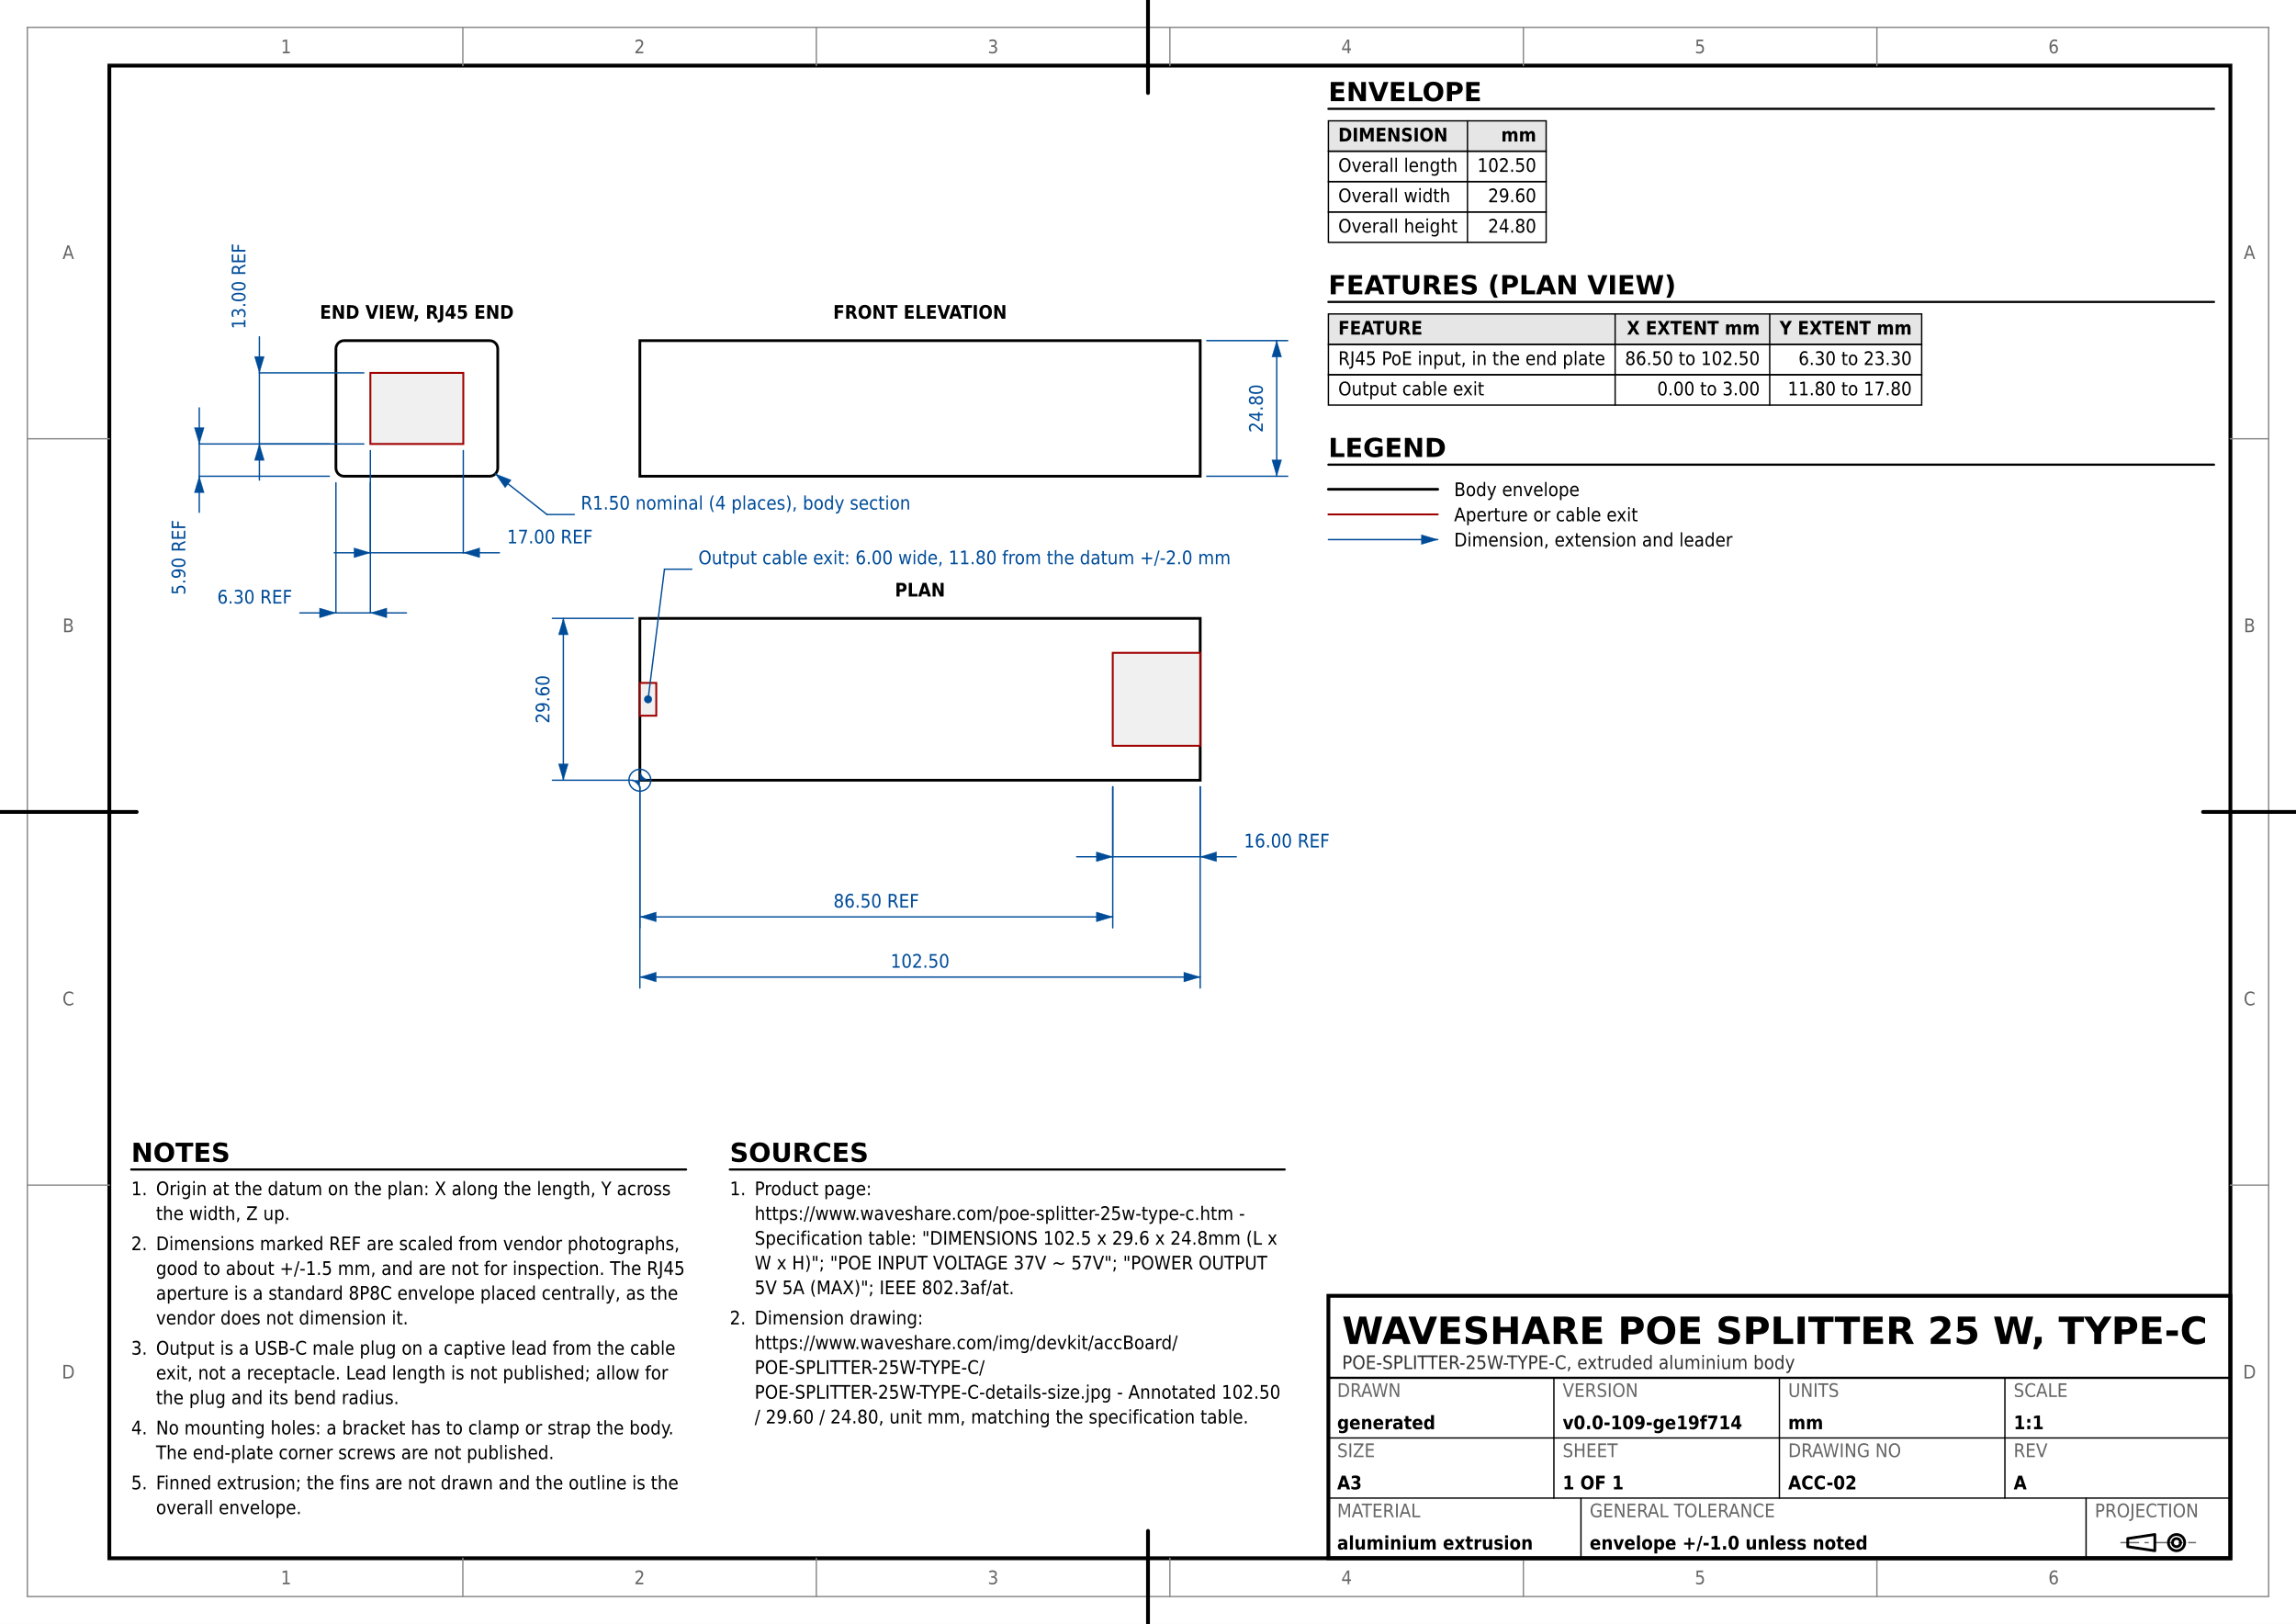
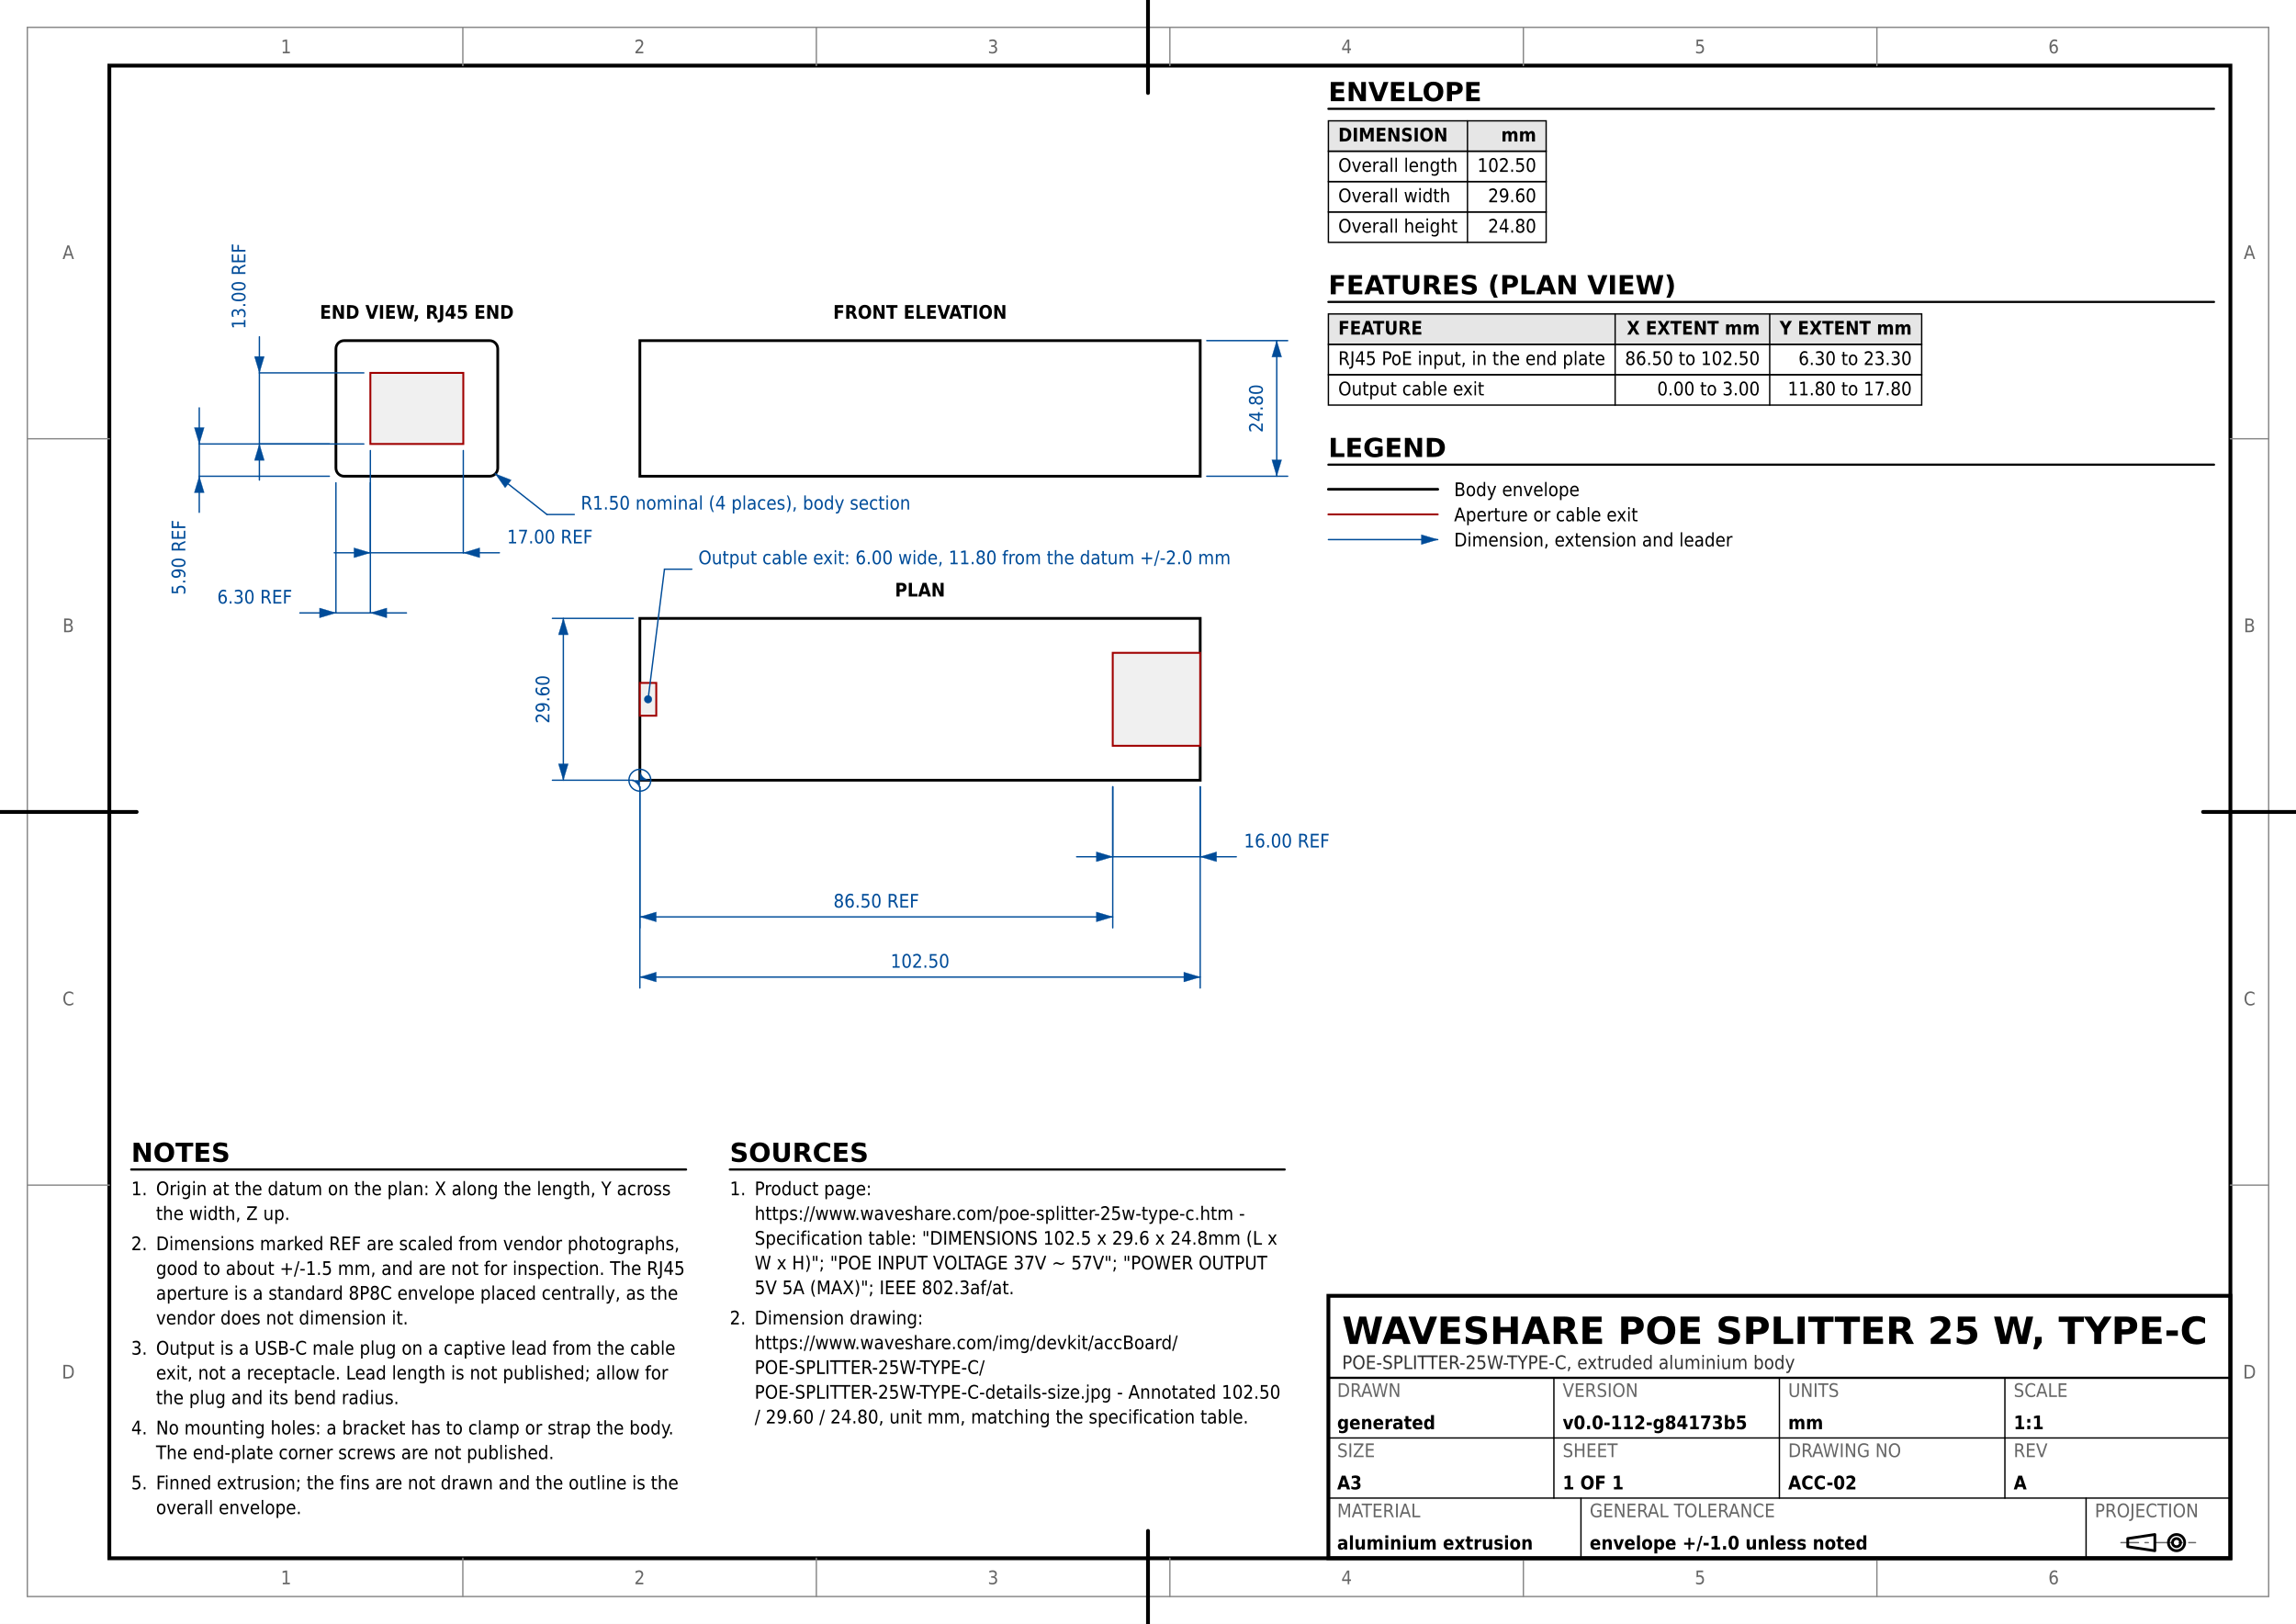
<svg xmlns="http://www.w3.org/2000/svg" version="1.1" width="420mm" height="297mm" viewBox="0 0 420 297">
  <rect width="100%" height="100%" fill="#ffffff" />
  <rect x="5" y="5" width="410" height="287" fill="none" stroke="#888888" stroke-width="0.25" />
  <rect x="20" y="12" width="388" height="273" fill="none" stroke="#000000" stroke-width="0.7" />
  <text x="52.333" y="289.75" font-family="DejaVu Sans Condensed, DejaVu Sans, Liberation Sans, sans-serif" font-size="3.429" fill="#666666" text-anchor="middle">1</text>
  <text x="52.333" y="9.75" font-family="DejaVu Sans Condensed, DejaVu Sans, Liberation Sans, sans-serif" font-size="3.429" fill="#666666" text-anchor="middle">1</text>
  <line x1="84.667" y1="292" x2="84.667" y2="285" stroke="#888888" stroke-width="0.25" stroke-linecap="round" />
  <line x1="84.667" y1="12" x2="84.667" y2="5" stroke="#888888" stroke-width="0.25" stroke-linecap="round" />
  <text x="117" y="289.75" font-family="DejaVu Sans Condensed, DejaVu Sans, Liberation Sans, sans-serif" font-size="3.429" fill="#666666" text-anchor="middle">2</text>
  <text x="117" y="9.75" font-family="DejaVu Sans Condensed, DejaVu Sans, Liberation Sans, sans-serif" font-size="3.429" fill="#666666" text-anchor="middle">2</text>
  <line x1="149.333" y1="292" x2="149.333" y2="285" stroke="#888888" stroke-width="0.25" stroke-linecap="round" />
  <line x1="149.333" y1="12" x2="149.333" y2="5" stroke="#888888" stroke-width="0.25" stroke-linecap="round" />
  <text x="181.667" y="289.75" font-family="DejaVu Sans Condensed, DejaVu Sans, Liberation Sans, sans-serif" font-size="3.429" fill="#666666" text-anchor="middle">3</text>
  <text x="181.667" y="9.75" font-family="DejaVu Sans Condensed, DejaVu Sans, Liberation Sans, sans-serif" font-size="3.429" fill="#666666" text-anchor="middle">3</text>
  <line x1="214" y1="292" x2="214" y2="285" stroke="#888888" stroke-width="0.25" stroke-linecap="round" />
  <line x1="214" y1="12" x2="214" y2="5" stroke="#888888" stroke-width="0.25" stroke-linecap="round" />
  <text x="246.333" y="289.75" font-family="DejaVu Sans Condensed, DejaVu Sans, Liberation Sans, sans-serif" font-size="3.429" fill="#666666" text-anchor="middle">4</text>
  <text x="246.333" y="9.75" font-family="DejaVu Sans Condensed, DejaVu Sans, Liberation Sans, sans-serif" font-size="3.429" fill="#666666" text-anchor="middle">4</text>
  <line x1="278.667" y1="292" x2="278.667" y2="285" stroke="#888888" stroke-width="0.25" stroke-linecap="round" />
  <line x1="278.667" y1="12" x2="278.667" y2="5" stroke="#888888" stroke-width="0.25" stroke-linecap="round" />
  <text x="311" y="289.75" font-family="DejaVu Sans Condensed, DejaVu Sans, Liberation Sans, sans-serif" font-size="3.429" fill="#666666" text-anchor="middle">5</text>
  <text x="311" y="9.75" font-family="DejaVu Sans Condensed, DejaVu Sans, Liberation Sans, sans-serif" font-size="3.429" fill="#666666" text-anchor="middle">5</text>
  <line x1="343.333" y1="292" x2="343.333" y2="285" stroke="#888888" stroke-width="0.25" stroke-linecap="round" />
  <line x1="343.333" y1="12" x2="343.333" y2="5" stroke="#888888" stroke-width="0.25" stroke-linecap="round" />
  <text x="375.667" y="289.75" font-family="DejaVu Sans Condensed, DejaVu Sans, Liberation Sans, sans-serif" font-size="3.429" fill="#666666" text-anchor="middle">6</text>
  <text x="375.667" y="9.75" font-family="DejaVu Sans Condensed, DejaVu Sans, Liberation Sans, sans-serif" font-size="3.429" fill="#666666" text-anchor="middle">6</text>
  <text x="12.5" y="252.125" font-family="DejaVu Sans Condensed, DejaVu Sans, Liberation Sans, sans-serif" font-size="3.429" fill="#666666" text-anchor="middle">D</text>
  <text x="411.5" y="252.125" font-family="DejaVu Sans Condensed, DejaVu Sans, Liberation Sans, sans-serif" font-size="3.429" fill="#666666" text-anchor="middle">D</text>
  <line x1="5" y1="216.75" x2="20" y2="216.75" stroke="#888888" stroke-width="0.25" stroke-linecap="round" />
  <line x1="408" y1="216.75" x2="415" y2="216.75" stroke="#888888" stroke-width="0.25" stroke-linecap="round" />
  <text x="12.5" y="183.875" font-family="DejaVu Sans Condensed, DejaVu Sans, Liberation Sans, sans-serif" font-size="3.429" fill="#666666" text-anchor="middle">C</text>
  <text x="411.5" y="183.875" font-family="DejaVu Sans Condensed, DejaVu Sans, Liberation Sans, sans-serif" font-size="3.429" fill="#666666" text-anchor="middle">C</text>
  <line x1="5" y1="148.5" x2="20" y2="148.5" stroke="#888888" stroke-width="0.25" stroke-linecap="round" />
  <line x1="408" y1="148.5" x2="415" y2="148.5" stroke="#888888" stroke-width="0.25" stroke-linecap="round" />
  <text x="12.5" y="115.625" font-family="DejaVu Sans Condensed, DejaVu Sans, Liberation Sans, sans-serif" font-size="3.429" fill="#666666" text-anchor="middle">B</text>
  <text x="411.5" y="115.625" font-family="DejaVu Sans Condensed, DejaVu Sans, Liberation Sans, sans-serif" font-size="3.429" fill="#666666" text-anchor="middle">B</text>
  <line x1="5" y1="80.25" x2="20" y2="80.25" stroke="#888888" stroke-width="0.25" stroke-linecap="round" />
  <line x1="408" y1="80.25" x2="415" y2="80.25" stroke="#888888" stroke-width="0.25" stroke-linecap="round" />
  <text x="12.5" y="47.375" font-family="DejaVu Sans Condensed, DejaVu Sans, Liberation Sans, sans-serif" font-size="3.429" fill="#666666" text-anchor="middle">A</text>
  <text x="411.5" y="47.375" font-family="DejaVu Sans Condensed, DejaVu Sans, Liberation Sans, sans-serif" font-size="3.429" fill="#666666" text-anchor="middle">A</text>
  <line x1="210" y1="297" x2="210" y2="280" stroke="#000000" stroke-width="0.7" stroke-linecap="round" />
  <line x1="210" y1="17" x2="210" y2="0" stroke="#000000" stroke-width="0.7" stroke-linecap="round" />
  <line x1="0" y1="148.5" x2="25" y2="148.5" stroke="#000000" stroke-width="0.7" stroke-linecap="round" />
  <line x1="403" y1="148.5" x2="420" y2="148.5" stroke="#000000" stroke-width="0.7" stroke-linecap="round" />
  <rect x="117.05" y="62.3" width="102.5" height="24.8" fill="none" stroke="#000000" stroke-width="0.5" />
  <rect x="117.05" y="113.1" width="102.5" height="29.6" fill="none" stroke="#000000" stroke-width="0.5" />
  <rect x="61.45" y="62.3" width="29.6" height="24.8" fill="none" stroke="#000000" stroke-width="0.5" rx="1.5" ry="1.5" />
  <text x="168.3" y="58.3" font-family="DejaVu Sans Condensed, DejaVu Sans, Liberation Sans, sans-serif" font-size="3.429" fill="#000000" text-anchor="middle" font-weight="bold">FRONT ELEVATION</text>
  <text x="168.3" y="109.1" font-family="DejaVu Sans Condensed, DejaVu Sans, Liberation Sans, sans-serif" font-size="3.429" fill="#000000" text-anchor="middle" font-weight="bold">PLAN</text>
  <text x="76.25" y="58.3" font-family="DejaVu Sans Condensed, DejaVu Sans, Liberation Sans, sans-serif" font-size="3.429" fill="#000000" text-anchor="middle" font-weight="bold">END VIEW, RJ45 END</text>
  <rect x="203.55" y="119.4" width="16" height="17" fill="#f0f0f0" stroke="#a00000" stroke-width="0.35" />
  <rect x="67.75" y="68.2" width="17" height="13" fill="#f0f0f0" stroke="#a00000" stroke-width="0.35" />
  <line x1="67.75" y1="82.4" x2="67.75" y2="101.1" stroke="#004c99" stroke-width="0.25" stroke-linecap="round" />
  <line x1="84.75" y1="82.4" x2="84.75" y2="101.1" stroke="#004c99" stroke-width="0.25" stroke-linecap="round" />
  <line x1="67.75" y1="101.1" x2="84.75" y2="101.1" stroke="#004c99" stroke-width="0.25" stroke-linecap="round" />
  <polygon points="67.75,101.1 64.75,100.2 64.75,102" fill="#004c99" stroke="#004c99" stroke-width="0.05" stroke-linejoin="round" />
  <polygon points="84.75,101.1 87.75,102 87.75,100.2" fill="#004c99" stroke="#004c99" stroke-width="0.05" stroke-linejoin="round" />
  <line x1="61.15" y1="101.1" x2="67.75" y2="101.1" stroke="#004c99" stroke-width="0.25" stroke-linecap="round" />
  <line x1="84.75" y1="101.1" x2="91.35" y2="101.1" stroke="#004c99" stroke-width="0.25" stroke-linecap="round" />
  <text x="92.75" y="99.391" font-family="DejaVu Sans Condensed, DejaVu Sans, Liberation Sans, sans-serif" font-size="3.429" fill="#004c99" text-anchor="start">17.00 REF</text>
  <line x1="61.45" y1="88.3" x2="61.45" y2="112.1" stroke="#004c99" stroke-width="0.25" stroke-linecap="round" />
  <line x1="67.75" y1="88.3" x2="67.75" y2="112.1" stroke="#004c99" stroke-width="0.25" stroke-linecap="round" />
  <line x1="61.45" y1="112.1" x2="67.75" y2="112.1" stroke="#004c99" stroke-width="0.25" stroke-linecap="round" />
  <polygon points="61.45,112.1 58.45,111.2 58.45,113" fill="#004c99" stroke="#004c99" stroke-width="0.05" stroke-linejoin="round" />
  <polygon points="67.75,112.1 70.75,113 70.75,111.2" fill="#004c99" stroke="#004c99" stroke-width="0.05" stroke-linejoin="round" />
  <line x1="54.85" y1="112.1" x2="61.45" y2="112.1" stroke="#004c99" stroke-width="0.25" stroke-linecap="round" />
  <line x1="67.75" y1="112.1" x2="74.35" y2="112.1" stroke="#004c99" stroke-width="0.25" stroke-linecap="round" />
  <text x="53.45" y="110.391" font-family="DejaVu Sans Condensed, DejaVu Sans, Liberation Sans, sans-serif" font-size="3.429" fill="#004c99" text-anchor="end">6.30 REF</text>
  <line x1="66.55" y1="81.2" x2="47.45" y2="81.2" stroke="#004c99" stroke-width="0.25" stroke-linecap="round" />
  <line x1="66.55" y1="68.2" x2="47.45" y2="68.2" stroke="#004c99" stroke-width="0.25" stroke-linecap="round" />
  <line x1="47.45" y1="81.2" x2="47.45" y2="68.2" stroke="#004c99" stroke-width="0.25" stroke-linecap="round" />
  <polygon points="47.45,81.2 46.55,84.2 48.35,84.2" fill="#004c99" stroke="#004c99" stroke-width="0.05" stroke-linejoin="round" />
  <polygon points="47.45,68.2 48.35,65.2 46.55,65.2" fill="#004c99" stroke="#004c99" stroke-width="0.05" stroke-linejoin="round" />
  <line x1="47.45" y1="87.8" x2="47.45" y2="81.2" stroke="#004c99" stroke-width="0.25" stroke-linecap="round" />
  <line x1="47.45" y1="68.2" x2="47.45" y2="61.6" stroke="#004c99" stroke-width="0.25" stroke-linecap="round" />
  <text x="44.895" y="60.2" font-family="DejaVu Sans Condensed, DejaVu Sans, Liberation Sans, sans-serif" font-size="3.429" fill="#004c99" text-anchor="start" transform="rotate(-90 44.8953 60.2)">13.00 REF</text>
  <line x1="60.25" y1="87.1" x2="36.45" y2="87.1" stroke="#004c99" stroke-width="0.25" stroke-linecap="round" />
  <line x1="60.25" y1="81.2" x2="36.45" y2="81.2" stroke="#004c99" stroke-width="0.25" stroke-linecap="round" />
  <line x1="36.45" y1="87.1" x2="36.45" y2="81.2" stroke="#004c99" stroke-width="0.25" stroke-linecap="round" />
  <polygon points="36.45,87.1 35.55,90.1 37.35,90.1" fill="#004c99" stroke="#004c99" stroke-width="0.05" stroke-linejoin="round" />
  <polygon points="36.45,81.2 37.35,78.2 35.55,78.2" fill="#004c99" stroke="#004c99" stroke-width="0.05" stroke-linejoin="round" />
  <line x1="36.45" y1="93.7" x2="36.45" y2="87.1" stroke="#004c99" stroke-width="0.25" stroke-linecap="round" />
  <line x1="36.45" y1="81.2" x2="36.45" y2="74.6" stroke="#004c99" stroke-width="0.25" stroke-linecap="round" />
  <text x="33.895" y="95.1" font-family="DejaVu Sans Condensed, DejaVu Sans, Liberation Sans, sans-serif" font-size="3.429" fill="#004c99" text-anchor="end" transform="rotate(-90 33.8953 95.1)">5.90 REF</text>
  <line x1="203.55" y1="143.9" x2="203.55" y2="156.7" stroke="#004c99" stroke-width="0.25" stroke-linecap="round" />
  <line x1="219.55" y1="143.9" x2="219.55" y2="156.7" stroke="#004c99" stroke-width="0.25" stroke-linecap="round" />
  <line x1="203.55" y1="156.7" x2="219.55" y2="156.7" stroke="#004c99" stroke-width="0.25" stroke-linecap="round" />
  <polygon points="203.55,156.7 200.55,155.8 200.55,157.6" fill="#004c99" stroke="#004c99" stroke-width="0.05" stroke-linejoin="round" />
  <polygon points="219.55,156.7 222.55,157.6 222.55,155.8" fill="#004c99" stroke="#004c99" stroke-width="0.05" stroke-linejoin="round" />
  <line x1="196.95" y1="156.7" x2="203.55" y2="156.7" stroke="#004c99" stroke-width="0.25" stroke-linecap="round" />
  <line x1="219.55" y1="156.7" x2="226.15" y2="156.7" stroke="#004c99" stroke-width="0.25" stroke-linecap="round" />
  <text x="227.55" y="154.991" font-family="DejaVu Sans Condensed, DejaVu Sans, Liberation Sans, sans-serif" font-size="3.429" fill="#004c99" text-anchor="start">16.00 REF</text>
  <line x1="117.05" y1="143.9" x2="117.05" y2="169.7" stroke="#004c99" stroke-width="0.25" stroke-linecap="round" />
  <line x1="203.55" y1="143.9" x2="203.55" y2="169.7" stroke="#004c99" stroke-width="0.25" stroke-linecap="round" />
  <line x1="117.05" y1="167.7" x2="203.55" y2="167.7" stroke="#004c99" stroke-width="0.25" stroke-linecap="round" />
  <polygon points="117.05,167.7 120.05,168.6 120.05,166.8" fill="#004c99" stroke="#004c99" stroke-width="0.05" stroke-linejoin="round" />
  <polygon points="203.55,167.7 200.55,166.8 200.55,168.6" fill="#004c99" stroke="#004c99" stroke-width="0.05" stroke-linejoin="round" />
  <text x="160.3" y="165.991" font-family="DejaVu Sans Condensed, DejaVu Sans, Liberation Sans, sans-serif" font-size="3.429" fill="#004c99" text-anchor="middle">86.50 REF</text>
  <rect x="117.05" y="124.9" width="3" height="6" fill="#f0f0f0" stroke="#a00000" stroke-width="0.35" />
  <circle cx="118.55" cy="127.9" r="0.7" fill="#004c99" stroke="#004c99" stroke-width="0.05" />
  <line x1="118.55" y1="127.9" x2="121.55" y2="104.1" stroke="#004c99" stroke-width="0.25" stroke-linecap="round" />
  <line x1="121.55" y1="104.1" x2="126.55" y2="104.1" stroke="#004c99" stroke-width="0.25" stroke-linecap="round" />
  <text x="127.75" y="103.2" font-family="DejaVu Sans Condensed, DejaVu Sans, Liberation Sans, sans-serif" font-size="3.429" fill="#004c99" text-anchor="start">Output cable exit: 6.00 wide, 11.80 from the datum +/-2.0 mm</text>
  <line x1="117.05" y1="143.9" x2="117.05" y2="180.7" stroke="#004c99" stroke-width="0.25" stroke-linecap="round" />
  <line x1="219.55" y1="143.9" x2="219.55" y2="180.7" stroke="#004c99" stroke-width="0.25" stroke-linecap="round" />
  <line x1="117.05" y1="178.7" x2="219.55" y2="178.7" stroke="#004c99" stroke-width="0.25" stroke-linecap="round" />
  <polygon points="117.05,178.7 120.05,179.6 120.05,177.8" fill="#004c99" stroke="#004c99" stroke-width="0.05" stroke-linejoin="round" />
  <polygon points="219.55,178.7 216.55,177.8 216.55,179.6" fill="#004c99" stroke="#004c99" stroke-width="0.05" stroke-linejoin="round" />
  <text x="168.3" y="176.991" font-family="DejaVu Sans Condensed, DejaVu Sans, Liberation Sans, sans-serif" font-size="3.429" fill="#004c99" text-anchor="middle">102.50</text>
  <line x1="115.85" y1="142.7" x2="101.05" y2="142.7" stroke="#004c99" stroke-width="0.25" stroke-linecap="round" />
  <line x1="115.85" y1="113.1" x2="101.05" y2="113.1" stroke="#004c99" stroke-width="0.25" stroke-linecap="round" />
  <line x1="103.05" y1="142.7" x2="103.05" y2="113.1" stroke="#004c99" stroke-width="0.25" stroke-linecap="round" />
  <polygon points="103.05,142.7 103.95,139.7 102.15,139.7" fill="#004c99" stroke="#004c99" stroke-width="0.05" stroke-linejoin="round" />
  <polygon points="103.05,113.1 102.15,116.1 103.95,116.1" fill="#004c99" stroke="#004c99" stroke-width="0.05" stroke-linejoin="round" />
  <text x="100.495" y="127.9" font-family="DejaVu Sans Condensed, DejaVu Sans, Liberation Sans, sans-serif" font-size="3.429" fill="#004c99" text-anchor="middle" transform="rotate(-90 100.4953 127.9)">29.60</text>
  <line x1="220.75" y1="87.1" x2="235.55" y2="87.1" stroke="#004c99" stroke-width="0.25" stroke-linecap="round" />
  <line x1="220.75" y1="62.3" x2="235.55" y2="62.3" stroke="#004c99" stroke-width="0.25" stroke-linecap="round" />
  <line x1="233.55" y1="87.1" x2="233.55" y2="62.3" stroke="#004c99" stroke-width="0.25" stroke-linecap="round" />
  <polygon points="233.55,87.1 234.45,84.1 232.65,84.1" fill="#004c99" stroke="#004c99" stroke-width="0.05" stroke-linejoin="round" />
  <polygon points="233.55,62.3 232.65,65.3 234.45,65.3" fill="#004c99" stroke="#004c99" stroke-width="0.05" stroke-linejoin="round" />
  <text x="230.995" y="74.7" font-family="DejaVu Sans Condensed, DejaVu Sans, Liberation Sans, sans-serif" font-size="3.429" fill="#004c99" text-anchor="middle" transform="rotate(-90 230.9953 74.7)">24.80</text>
  <polygon points="90.6,86.65 92.399,89.214 93.513,87.8" fill="#004c99" stroke="#004c99" stroke-width="0.05" stroke-linejoin="round" />
  <line x1="90.6" y1="86.65" x2="100.05" y2="94.1" stroke="#004c99" stroke-width="0.25" stroke-linecap="round" />
  <line x1="100.05" y1="94.1" x2="105.05" y2="94.1" stroke="#004c99" stroke-width="0.25" stroke-linecap="round" />
  <text x="106.25" y="93.2" font-family="DejaVu Sans Condensed, DejaVu Sans, Liberation Sans, sans-serif" font-size="3.429" fill="#004c99" text-anchor="start">R1.50 nominal (4 places), body section</text>
  <circle cx="117.05" cy="142.7" r="2" fill="none" stroke="#004c99" stroke-width="0.25" />
  <path d="M 117.05 142.7 L 119.05 142.7 A 2.0 2.0 0 0 1 117.05 140.7 Z" fill="#004c99" stroke="#004c99" stroke-width="0.05" stroke-linejoin="round" stroke-linecap="round" />
  <path d="M 117.05 142.7 L 115.05 142.7 A 2.0 2.0 0 0 1 117.05 144.7 Z" fill="#004c99" stroke="#004c99" stroke-width="0.05" stroke-linejoin="round" stroke-linecap="round" />
  <text x="243" y="18.5" font-family="DejaVu Sans, Liberation Sans, sans-serif" font-size="4.801" fill="#000000" text-anchor="start" font-weight="bold">ENVELOPE</text>
  <line x1="243" y1="19.9" x2="405" y2="19.9" stroke="#000000" stroke-width="0.4" stroke-linecap="round" />
  <rect x="243" y="22.1" width="39.833" height="5.556" fill="#e6e6e6" stroke="#000000" stroke-width="0.25" />
  <text x="244.8" y="25.878" font-family="DejaVu Sans Condensed, DejaVu Sans, Liberation Sans, sans-serif" font-size="3.429" fill="#000000" text-anchor="start" font-weight="bold">DIMENSION</text>
  <text x="281.033" y="25.878" font-family="DejaVu Sans Condensed, DejaVu Sans, Liberation Sans, sans-serif" font-size="3.429" fill="#000000" text-anchor="end" font-weight="bold">mm</text>
  <rect x="243" y="27.656" width="39.833" height="5.556" fill="none" stroke="#000000" stroke-width="0.25" />
  <text x="244.8" y="31.433" font-family="DejaVu Sans Condensed, DejaVu Sans, Liberation Sans, sans-serif" font-size="3.429" fill="#000000" text-anchor="start">Overall length</text>
  <text x="281.033" y="31.433" font-family="DejaVu Sans Condensed, DejaVu Sans, Liberation Sans, sans-serif" font-size="3.429" fill="#000000" text-anchor="end">102.50</text>
  <rect x="243" y="33.211" width="39.833" height="5.556" fill="none" stroke="#000000" stroke-width="0.25" />
  <text x="244.8" y="36.989" font-family="DejaVu Sans Condensed, DejaVu Sans, Liberation Sans, sans-serif" font-size="3.429" fill="#000000" text-anchor="start">Overall width</text>
  <text x="281.033" y="36.989" font-family="DejaVu Sans Condensed, DejaVu Sans, Liberation Sans, sans-serif" font-size="3.429" fill="#000000" text-anchor="end">29.60</text>
  <rect x="243" y="38.767" width="39.833" height="5.556" fill="none" stroke="#000000" stroke-width="0.25" />
  <text x="244.8" y="42.544" font-family="DejaVu Sans Condensed, DejaVu Sans, Liberation Sans, sans-serif" font-size="3.429" fill="#000000" text-anchor="start">Overall height</text>
  <text x="281.033" y="42.544" font-family="DejaVu Sans Condensed, DejaVu Sans, Liberation Sans, sans-serif" font-size="3.429" fill="#000000" text-anchor="end">24.80</text>
  <line x1="268.441" y1="22.1" x2="268.441" y2="44.322" stroke="#000000" stroke-width="0.25" stroke-linecap="round" />
  <text x="243" y="53.822" font-family="DejaVu Sans, Liberation Sans, sans-serif" font-size="4.801" fill="#000000" text-anchor="start" font-weight="bold">FEATURES (PLAN VIEW)</text>
  <line x1="243" y1="55.222" x2="405" y2="55.222" stroke="#000000" stroke-width="0.4" stroke-linecap="round" />
  <rect x="243" y="57.422" width="108.528" height="5.556" fill="#e6e6e6" stroke="#000000" stroke-width="0.25" />
  <text x="244.8" y="61.2" font-family="DejaVu Sans Condensed, DejaVu Sans, Liberation Sans, sans-serif" font-size="3.429" fill="#000000" text-anchor="start" font-weight="bold">FEATURE</text>
  <text x="321.929" y="61.2" font-family="DejaVu Sans Condensed, DejaVu Sans, Liberation Sans, sans-serif" font-size="3.429" fill="#000000" text-anchor="end" font-weight="bold">X EXTENT mm</text>
  <text x="349.728" y="61.2" font-family="DejaVu Sans Condensed, DejaVu Sans, Liberation Sans, sans-serif" font-size="3.429" fill="#000000" text-anchor="end" font-weight="bold">Y EXTENT mm</text>
  <rect x="243" y="62.978" width="108.528" height="5.556" fill="none" stroke="#000000" stroke-width="0.25" />
  <text x="244.8" y="66.756" font-family="DejaVu Sans Condensed, DejaVu Sans, Liberation Sans, sans-serif" font-size="3.429" fill="#000000" text-anchor="start">RJ45 PoE input, in the end plate</text>
  <text x="321.929" y="66.756" font-family="DejaVu Sans Condensed, DejaVu Sans, Liberation Sans, sans-serif" font-size="3.429" fill="#000000" text-anchor="end">86.50 to 102.50</text>
  <text x="349.728" y="66.756" font-family="DejaVu Sans Condensed, DejaVu Sans, Liberation Sans, sans-serif" font-size="3.429" fill="#000000" text-anchor="end">6.30 to 23.30</text>
  <rect x="243" y="68.533" width="108.528" height="5.556" fill="none" stroke="#000000" stroke-width="0.25" />
  <text x="244.8" y="72.311" font-family="DejaVu Sans Condensed, DejaVu Sans, Liberation Sans, sans-serif" font-size="3.429" fill="#000000" text-anchor="start">Output cable exit</text>
  <text x="321.929" y="72.311" font-family="DejaVu Sans Condensed, DejaVu Sans, Liberation Sans, sans-serif" font-size="3.429" fill="#000000" text-anchor="end">0.00 to 3.00</text>
  <text x="349.728" y="72.311" font-family="DejaVu Sans Condensed, DejaVu Sans, Liberation Sans, sans-serif" font-size="3.429" fill="#000000" text-anchor="end">11.80 to 17.80</text>
  <line x1="295.452" y1="57.422" x2="295.452" y2="74.089" stroke="#000000" stroke-width="0.25" stroke-linecap="round" />
  <line x1="323.729" y1="57.422" x2="323.729" y2="74.089" stroke="#000000" stroke-width="0.25" stroke-linecap="round" />
  <text x="243" y="83.589" font-family="DejaVu Sans, Liberation Sans, sans-serif" font-size="4.801" fill="#000000" text-anchor="start" font-weight="bold">LEGEND</text>
  <line x1="243" y1="84.989" x2="405" y2="84.989" stroke="#000000" stroke-width="0.4" stroke-linecap="round" />
  <line x1="243" y1="89.489" x2="263" y2="89.489" stroke="#000000" stroke-width="0.5" stroke-linecap="round" />
  <text x="266" y="90.739" font-family="DejaVu Sans Condensed, DejaVu Sans, Liberation Sans, sans-serif" font-size="3.429" fill="#000000" text-anchor="start">Body envelope</text>
  <line x1="243" y1="94.089" x2="263" y2="94.089" stroke="#a00000" stroke-width="0.35" stroke-linecap="round" />
  <text x="266" y="95.339" font-family="DejaVu Sans Condensed, DejaVu Sans, Liberation Sans, sans-serif" font-size="3.429" fill="#000000" text-anchor="start">Aperture or cable exit</text>
  <line x1="243" y1="98.689" x2="263" y2="98.689" stroke="#004c99" stroke-width="0.25" stroke-linecap="round" />
  <polygon points="263,98.689 260,97.789 260,99.589" fill="#004c99" stroke="#004c99" stroke-width="0.05" stroke-linejoin="round" />
  <text x="266" y="99.939" font-family="DejaVu Sans Condensed, DejaVu Sans, Liberation Sans, sans-serif" font-size="3.429" fill="#000000" text-anchor="start">Dimension, extension and leader</text>
  <text x="24" y="212.5" font-family="DejaVu Sans, Liberation Sans, sans-serif" font-size="4.801" fill="#000000" text-anchor="start" font-weight="bold">NOTES</text>
  <line x1="24" y1="213.9" x2="125.5" y2="213.9" stroke="#000000" stroke-width="0.4" stroke-linecap="round" />
  <text x="24" y="218.6" font-family="DejaVu Sans Condensed, DejaVu Sans, Liberation Sans, sans-serif" font-size="3.429" fill="#000000" text-anchor="start">1.</text>
  <text x="28.542" y="218.6" font-family="DejaVu Sans Condensed, DejaVu Sans, Liberation Sans, sans-serif" font-size="3.429" fill="#000000" text-anchor="start">Origin at the datum on the plan: X along the length, Y across</text>
  <text x="28.542" y="223.127" font-family="DejaVu Sans Condensed, DejaVu Sans, Liberation Sans, sans-serif" font-size="3.429" fill="#000000" text-anchor="start">the width, Z up.</text>
  <text x="24" y="228.654" font-family="DejaVu Sans Condensed, DejaVu Sans, Liberation Sans, sans-serif" font-size="3.429" fill="#000000" text-anchor="start">2.</text>
  <text x="28.542" y="228.654" font-family="DejaVu Sans Condensed, DejaVu Sans, Liberation Sans, sans-serif" font-size="3.429" fill="#000000" text-anchor="start">Dimensions marked REF are scaled from vendor photographs,</text>
  <text x="28.542" y="233.18" font-family="DejaVu Sans Condensed, DejaVu Sans, Liberation Sans, sans-serif" font-size="3.429" fill="#000000" text-anchor="start">good to about +/-1.5 mm, and are not for inspection. The RJ45</text>
  <text x="28.542" y="237.707" font-family="DejaVu Sans Condensed, DejaVu Sans, Liberation Sans, sans-serif" font-size="3.429" fill="#000000" text-anchor="start">aperture is a standard 8P8C envelope placed centrally, as the</text>
  <text x="28.542" y="242.234" font-family="DejaVu Sans Condensed, DejaVu Sans, Liberation Sans, sans-serif" font-size="3.429" fill="#000000" text-anchor="start">vendor does not dimension it.</text>
  <text x="24" y="247.761" font-family="DejaVu Sans Condensed, DejaVu Sans, Liberation Sans, sans-serif" font-size="3.429" fill="#000000" text-anchor="start">3.</text>
  <text x="28.542" y="247.761" font-family="DejaVu Sans Condensed, DejaVu Sans, Liberation Sans, sans-serif" font-size="3.429" fill="#000000" text-anchor="start">Output is a USB-C male plug on a captive lead from the cable</text>
  <text x="28.542" y="252.287" font-family="DejaVu Sans Condensed, DejaVu Sans, Liberation Sans, sans-serif" font-size="3.429" fill="#000000" text-anchor="start">exit, not a receptacle. Lead length is not published; allow for</text>
  <text x="28.542" y="256.814" font-family="DejaVu Sans Condensed, DejaVu Sans, Liberation Sans, sans-serif" font-size="3.429" fill="#000000" text-anchor="start">the plug and its bend radius.</text>
  <text x="24" y="262.341" font-family="DejaVu Sans Condensed, DejaVu Sans, Liberation Sans, sans-serif" font-size="3.429" fill="#000000" text-anchor="start">4.</text>
  <text x="28.542" y="262.341" font-family="DejaVu Sans Condensed, DejaVu Sans, Liberation Sans, sans-serif" font-size="3.429" fill="#000000" text-anchor="start">No mounting holes: a bracket has to clamp or strap the body.</text>
  <text x="28.542" y="266.868" font-family="DejaVu Sans Condensed, DejaVu Sans, Liberation Sans, sans-serif" font-size="3.429" fill="#000000" text-anchor="start">The end-plate corner screws are not published.</text>
  <text x="24" y="272.394" font-family="DejaVu Sans Condensed, DejaVu Sans, Liberation Sans, sans-serif" font-size="3.429" fill="#000000" text-anchor="start">5.</text>
  <text x="28.542" y="272.394" font-family="DejaVu Sans Condensed, DejaVu Sans, Liberation Sans, sans-serif" font-size="3.429" fill="#000000" text-anchor="start">Finned extrusion; the fins are not drawn and the outline is the</text>
  <text x="28.542" y="276.921" font-family="DejaVu Sans Condensed, DejaVu Sans, Liberation Sans, sans-serif" font-size="3.429" fill="#000000" text-anchor="start">overall envelope.</text>
  <text x="133.5" y="212.5" font-family="DejaVu Sans, Liberation Sans, sans-serif" font-size="4.801" fill="#000000" text-anchor="start" font-weight="bold">SOURCES</text>
  <line x1="133.5" y1="213.9" x2="235" y2="213.9" stroke="#000000" stroke-width="0.4" stroke-linecap="round" />
  <text x="133.5" y="218.6" font-family="DejaVu Sans Condensed, DejaVu Sans, Liberation Sans, sans-serif" font-size="3.429" fill="#000000" text-anchor="start">1.</text>
  <text x="138.042" y="218.6" font-family="DejaVu Sans Condensed, DejaVu Sans, Liberation Sans, sans-serif" font-size="3.429" fill="#000000" text-anchor="start">Product page:</text>
  <text x="138.042" y="223.127" font-family="DejaVu Sans Condensed, DejaVu Sans, Liberation Sans, sans-serif" font-size="3.429" fill="#000000" text-anchor="start">https://www.waveshare.com/poe-splitter-25w-type-c.htm -</text>
  <text x="138.042" y="227.654" font-family="DejaVu Sans Condensed, DejaVu Sans, Liberation Sans, sans-serif" font-size="3.429" fill="#000000" text-anchor="start">Specification table: "DIMENSIONS 102.5 x 29.6 x 24.8mm (L x</text>
  <text x="138.042" y="232.18" font-family="DejaVu Sans Condensed, DejaVu Sans, Liberation Sans, sans-serif" font-size="3.429" fill="#000000" text-anchor="start">W x H)"; "POE INPUT VOLTAGE 37V ~ 57V"; "POWER OUTPUT</text>
  <text x="138.042" y="236.707" font-family="DejaVu Sans Condensed, DejaVu Sans, Liberation Sans, sans-serif" font-size="3.429" fill="#000000" text-anchor="start">5V 5A (MAX)"; IEEE 802.3af/at.</text>
  <text x="133.5" y="242.234" font-family="DejaVu Sans Condensed, DejaVu Sans, Liberation Sans, sans-serif" font-size="3.429" fill="#000000" text-anchor="start">2.</text>
  <text x="138.042" y="242.234" font-family="DejaVu Sans Condensed, DejaVu Sans, Liberation Sans, sans-serif" font-size="3.429" fill="#000000" text-anchor="start">Dimension drawing:</text>
  <text x="138.042" y="246.761" font-family="DejaVu Sans Condensed, DejaVu Sans, Liberation Sans, sans-serif" font-size="3.429" fill="#000000" text-anchor="start">https://www.waveshare.com/img/devkit/accBoard/</text>
  <text x="138.042" y="251.287" font-family="DejaVu Sans Condensed, DejaVu Sans, Liberation Sans, sans-serif" font-size="3.429" fill="#000000" text-anchor="start">POE-SPLITTER-25W-TYPE-C/</text>
  <text x="138.042" y="255.814" font-family="DejaVu Sans Condensed, DejaVu Sans, Liberation Sans, sans-serif" font-size="3.429" fill="#000000" text-anchor="start">POE-SPLITTER-25W-TYPE-C-details-size.jpg - Annotated 102.50</text>
  <text x="138.042" y="260.341" font-family="DejaVu Sans Condensed, DejaVu Sans, Liberation Sans, sans-serif" font-size="3.429" fill="#000000" text-anchor="start">/ 29.60 / 24.80, unit mm, matching the specification table.</text>
  <rect x="243" y="237" width="165" height="48" fill="none" stroke="#000000" stroke-width="0.7" />
  <line x1="243" y1="252" x2="408" y2="252" stroke="#000000" stroke-width="0.4" stroke-linecap="round" />
  <text x="245.5" y="245.8" font-family="DejaVu Sans, Liberation Sans, sans-serif" font-size="6.859" fill="#000000" text-anchor="start" font-weight="bold">WAVESHARE POE SPLITTER 25 W, TYPE-C</text>
  <text x="245.5" y="250.4" font-family="DejaVu Sans Condensed, DejaVu Sans, Liberation Sans, sans-serif" font-size="3.429" fill="#333333" text-anchor="start">POE-SPLITTER-25W-TYPE-C, extruded aluminium body</text>
  <text x="244.6" y="255.5" font-family="DejaVu Sans Condensed, DejaVu Sans, Liberation Sans, sans-serif" font-size="3.429" fill="#666666" text-anchor="start">DRAWN</text>
  <text x="244.6" y="261.4" font-family="DejaVu Sans Condensed, DejaVu Sans, Liberation Sans, sans-serif" font-size="3.429" fill="#000000" text-anchor="start" font-weight="bold">generated</text>
  <line x1="284.25" y1="263" x2="284.25" y2="252" stroke="#000000" stroke-width="0.25" stroke-linecap="round" />
  <text x="285.85" y="255.5" font-family="DejaVu Sans Condensed, DejaVu Sans, Liberation Sans, sans-serif" font-size="3.429" fill="#666666" text-anchor="start">VERSION</text>
-   <text x="285.85" y="261.4" font-family="DejaVu Sans Condensed, DejaVu Sans, Liberation Sans, sans-serif" font-size="3.429" fill="#000000" text-anchor="start" font-weight="bold">v0.0-109-ge19f714</text>
+   <text x="285.85" y="261.4" font-family="DejaVu Sans Condensed, DejaVu Sans, Liberation Sans, sans-serif" font-size="3.429" fill="#000000" text-anchor="start" font-weight="bold">v0.0-112-g84173b5</text>
  <line x1="325.5" y1="263" x2="325.5" y2="252" stroke="#000000" stroke-width="0.25" stroke-linecap="round" />
  <text x="327.1" y="255.5" font-family="DejaVu Sans Condensed, DejaVu Sans, Liberation Sans, sans-serif" font-size="3.429" fill="#666666" text-anchor="start">UNITS</text>
  <text x="327.1" y="261.4" font-family="DejaVu Sans Condensed, DejaVu Sans, Liberation Sans, sans-serif" font-size="3.429" fill="#000000" text-anchor="start" font-weight="bold">mm</text>
  <line x1="366.75" y1="263" x2="366.75" y2="252" stroke="#000000" stroke-width="0.25" stroke-linecap="round" />
  <text x="368.35" y="255.5" font-family="DejaVu Sans Condensed, DejaVu Sans, Liberation Sans, sans-serif" font-size="3.429" fill="#666666" text-anchor="start">SCALE</text>
  <text x="368.35" y="261.4" font-family="DejaVu Sans Condensed, DejaVu Sans, Liberation Sans, sans-serif" font-size="3.429" fill="#000000" text-anchor="start" font-weight="bold">1:1</text>
  <line x1="243" y1="263" x2="284.25" y2="263" stroke="#000000" stroke-width="0.25" stroke-linecap="round" />
  <text x="244.6" y="266.5" font-family="DejaVu Sans Condensed, DejaVu Sans, Liberation Sans, sans-serif" font-size="3.429" fill="#666666" text-anchor="start">SIZE</text>
  <text x="244.6" y="272.4" font-family="DejaVu Sans Condensed, DejaVu Sans, Liberation Sans, sans-serif" font-size="3.429" fill="#000000" text-anchor="start" font-weight="bold">A3</text>
  <line x1="284.25" y1="274" x2="284.25" y2="263" stroke="#000000" stroke-width="0.25" stroke-linecap="round" />
  <line x1="284.25" y1="263" x2="325.5" y2="263" stroke="#000000" stroke-width="0.25" stroke-linecap="round" />
  <text x="285.85" y="266.5" font-family="DejaVu Sans Condensed, DejaVu Sans, Liberation Sans, sans-serif" font-size="3.429" fill="#666666" text-anchor="start">SHEET</text>
  <text x="285.85" y="272.4" font-family="DejaVu Sans Condensed, DejaVu Sans, Liberation Sans, sans-serif" font-size="3.429" fill="#000000" text-anchor="start" font-weight="bold">1 OF 1</text>
  <line x1="325.5" y1="274" x2="325.5" y2="263" stroke="#000000" stroke-width="0.25" stroke-linecap="round" />
  <line x1="325.5" y1="263" x2="366.75" y2="263" stroke="#000000" stroke-width="0.25" stroke-linecap="round" />
  <text x="327.1" y="266.5" font-family="DejaVu Sans Condensed, DejaVu Sans, Liberation Sans, sans-serif" font-size="3.429" fill="#666666" text-anchor="start">DRAWING NO</text>
  <text x="327.1" y="272.4" font-family="DejaVu Sans Condensed, DejaVu Sans, Liberation Sans, sans-serif" font-size="3.429" fill="#000000" text-anchor="start" font-weight="bold">ACC-02</text>
  <line x1="366.75" y1="274" x2="366.75" y2="263" stroke="#000000" stroke-width="0.25" stroke-linecap="round" />
  <line x1="366.75" y1="263" x2="408" y2="263" stroke="#000000" stroke-width="0.25" stroke-linecap="round" />
  <text x="368.35" y="266.5" font-family="DejaVu Sans Condensed, DejaVu Sans, Liberation Sans, sans-serif" font-size="3.429" fill="#666666" text-anchor="start">REV</text>
  <text x="368.35" y="272.4" font-family="DejaVu Sans Condensed, DejaVu Sans, Liberation Sans, sans-serif" font-size="3.429" fill="#000000" text-anchor="start" font-weight="bold">A</text>
  <line x1="243" y1="274" x2="408" y2="274" stroke="#000000" stroke-width="0.25" stroke-linecap="round" />
  <text x="244.6" y="277.5" font-family="DejaVu Sans Condensed, DejaVu Sans, Liberation Sans, sans-serif" font-size="3.429" fill="#666666" text-anchor="start">MATERIAL</text>
  <text x="244.6" y="283.4" font-family="DejaVu Sans Condensed, DejaVu Sans, Liberation Sans, sans-serif" font-size="3.429" fill="#000000" text-anchor="start" font-weight="bold">aluminium extrusion</text>
  <line x1="289.2" y1="285" x2="289.2" y2="274" stroke="#000000" stroke-width="0.25" stroke-linecap="round" />
  <text x="290.8" y="277.5" font-family="DejaVu Sans Condensed, DejaVu Sans, Liberation Sans, sans-serif" font-size="3.429" fill="#666666" text-anchor="start">GENERAL TOLERANCE</text>
  <text x="290.8" y="283.4" font-family="DejaVu Sans Condensed, DejaVu Sans, Liberation Sans, sans-serif" font-size="3.429" fill="#000000" text-anchor="start" font-weight="bold">envelope +/-1.0 unless noted</text>
  <line x1="381.6" y1="285" x2="381.6" y2="274" stroke="#000000" stroke-width="0.25" stroke-linecap="round" />
  <text x="383.2" y="277.5" font-family="DejaVu Sans Condensed, DejaVu Sans, Liberation Sans, sans-serif" font-size="3.429" fill="#666666" text-anchor="start">PROJECTION</text>
  <line x1="387.98" y1="282.14" x2="401.62" y2="282.14" stroke="#666666" stroke-width="0.25" stroke-linecap="round" stroke-dasharray="3.2,1.2,0.6,1.2" />
  <polygon points="389.22,281.396 394.18,280.652 394.18,283.628 389.22,282.884" fill="none" stroke="#000000" stroke-width="0.5" stroke-linejoin="round" />
  <circle cx="398.148" cy="282.14" r="1.488" fill="none" stroke="#000000" stroke-width="0.5" />
  <circle cx="398.148" cy="282.14" r="0.744" fill="none" stroke="#000000" stroke-width="0.5" />
</svg>
